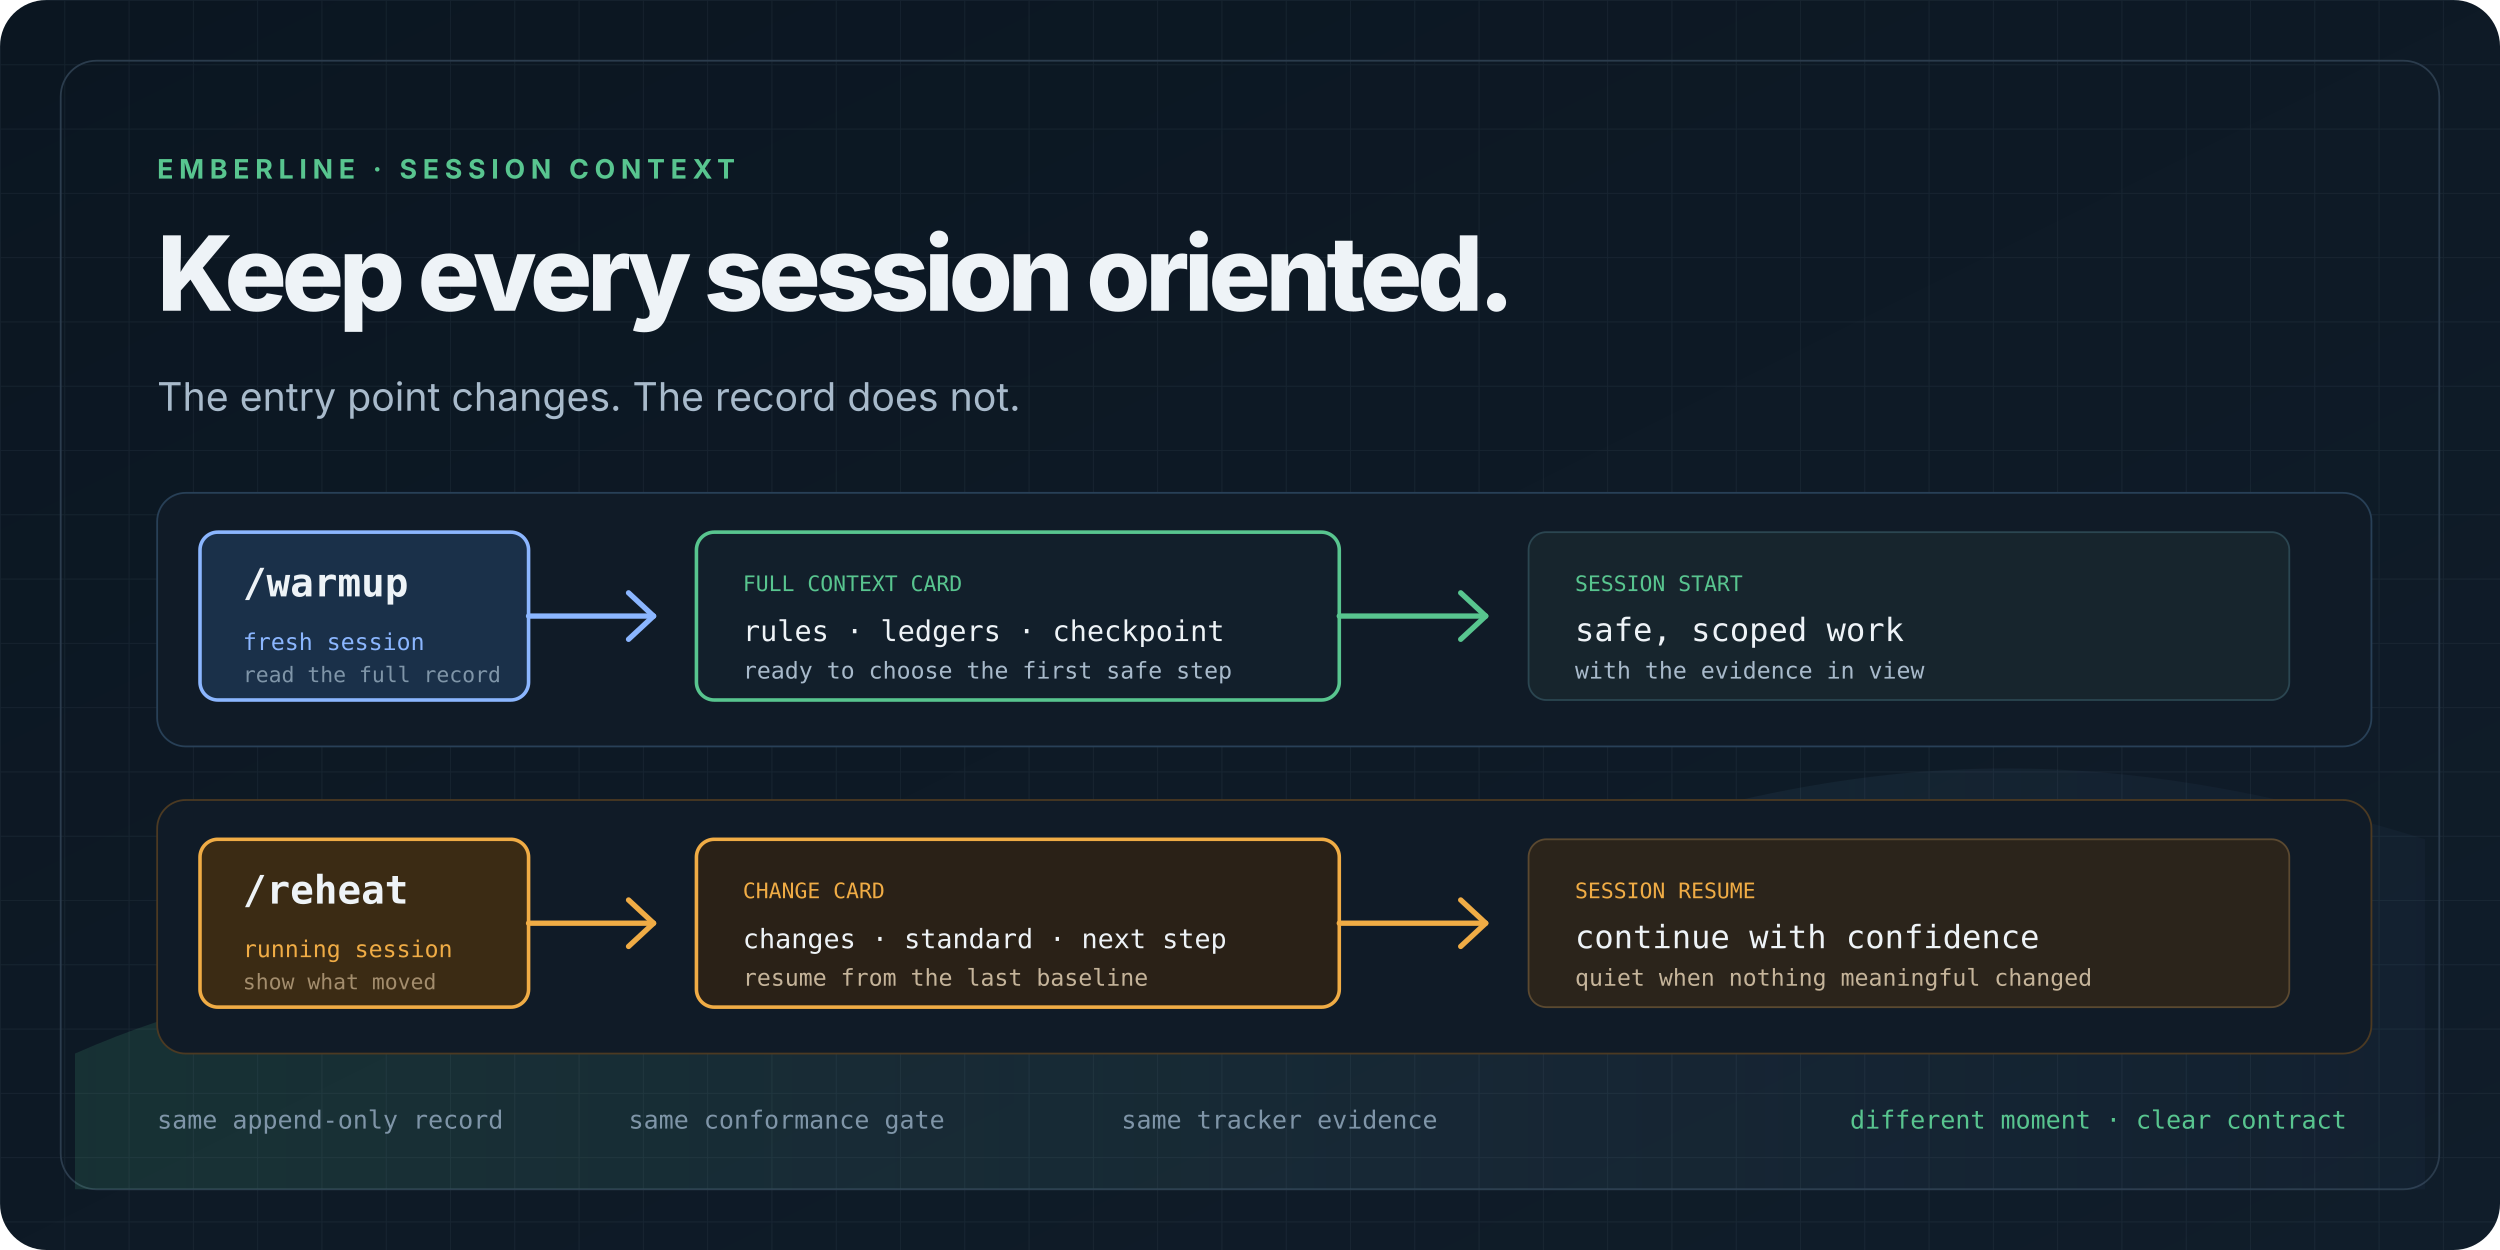
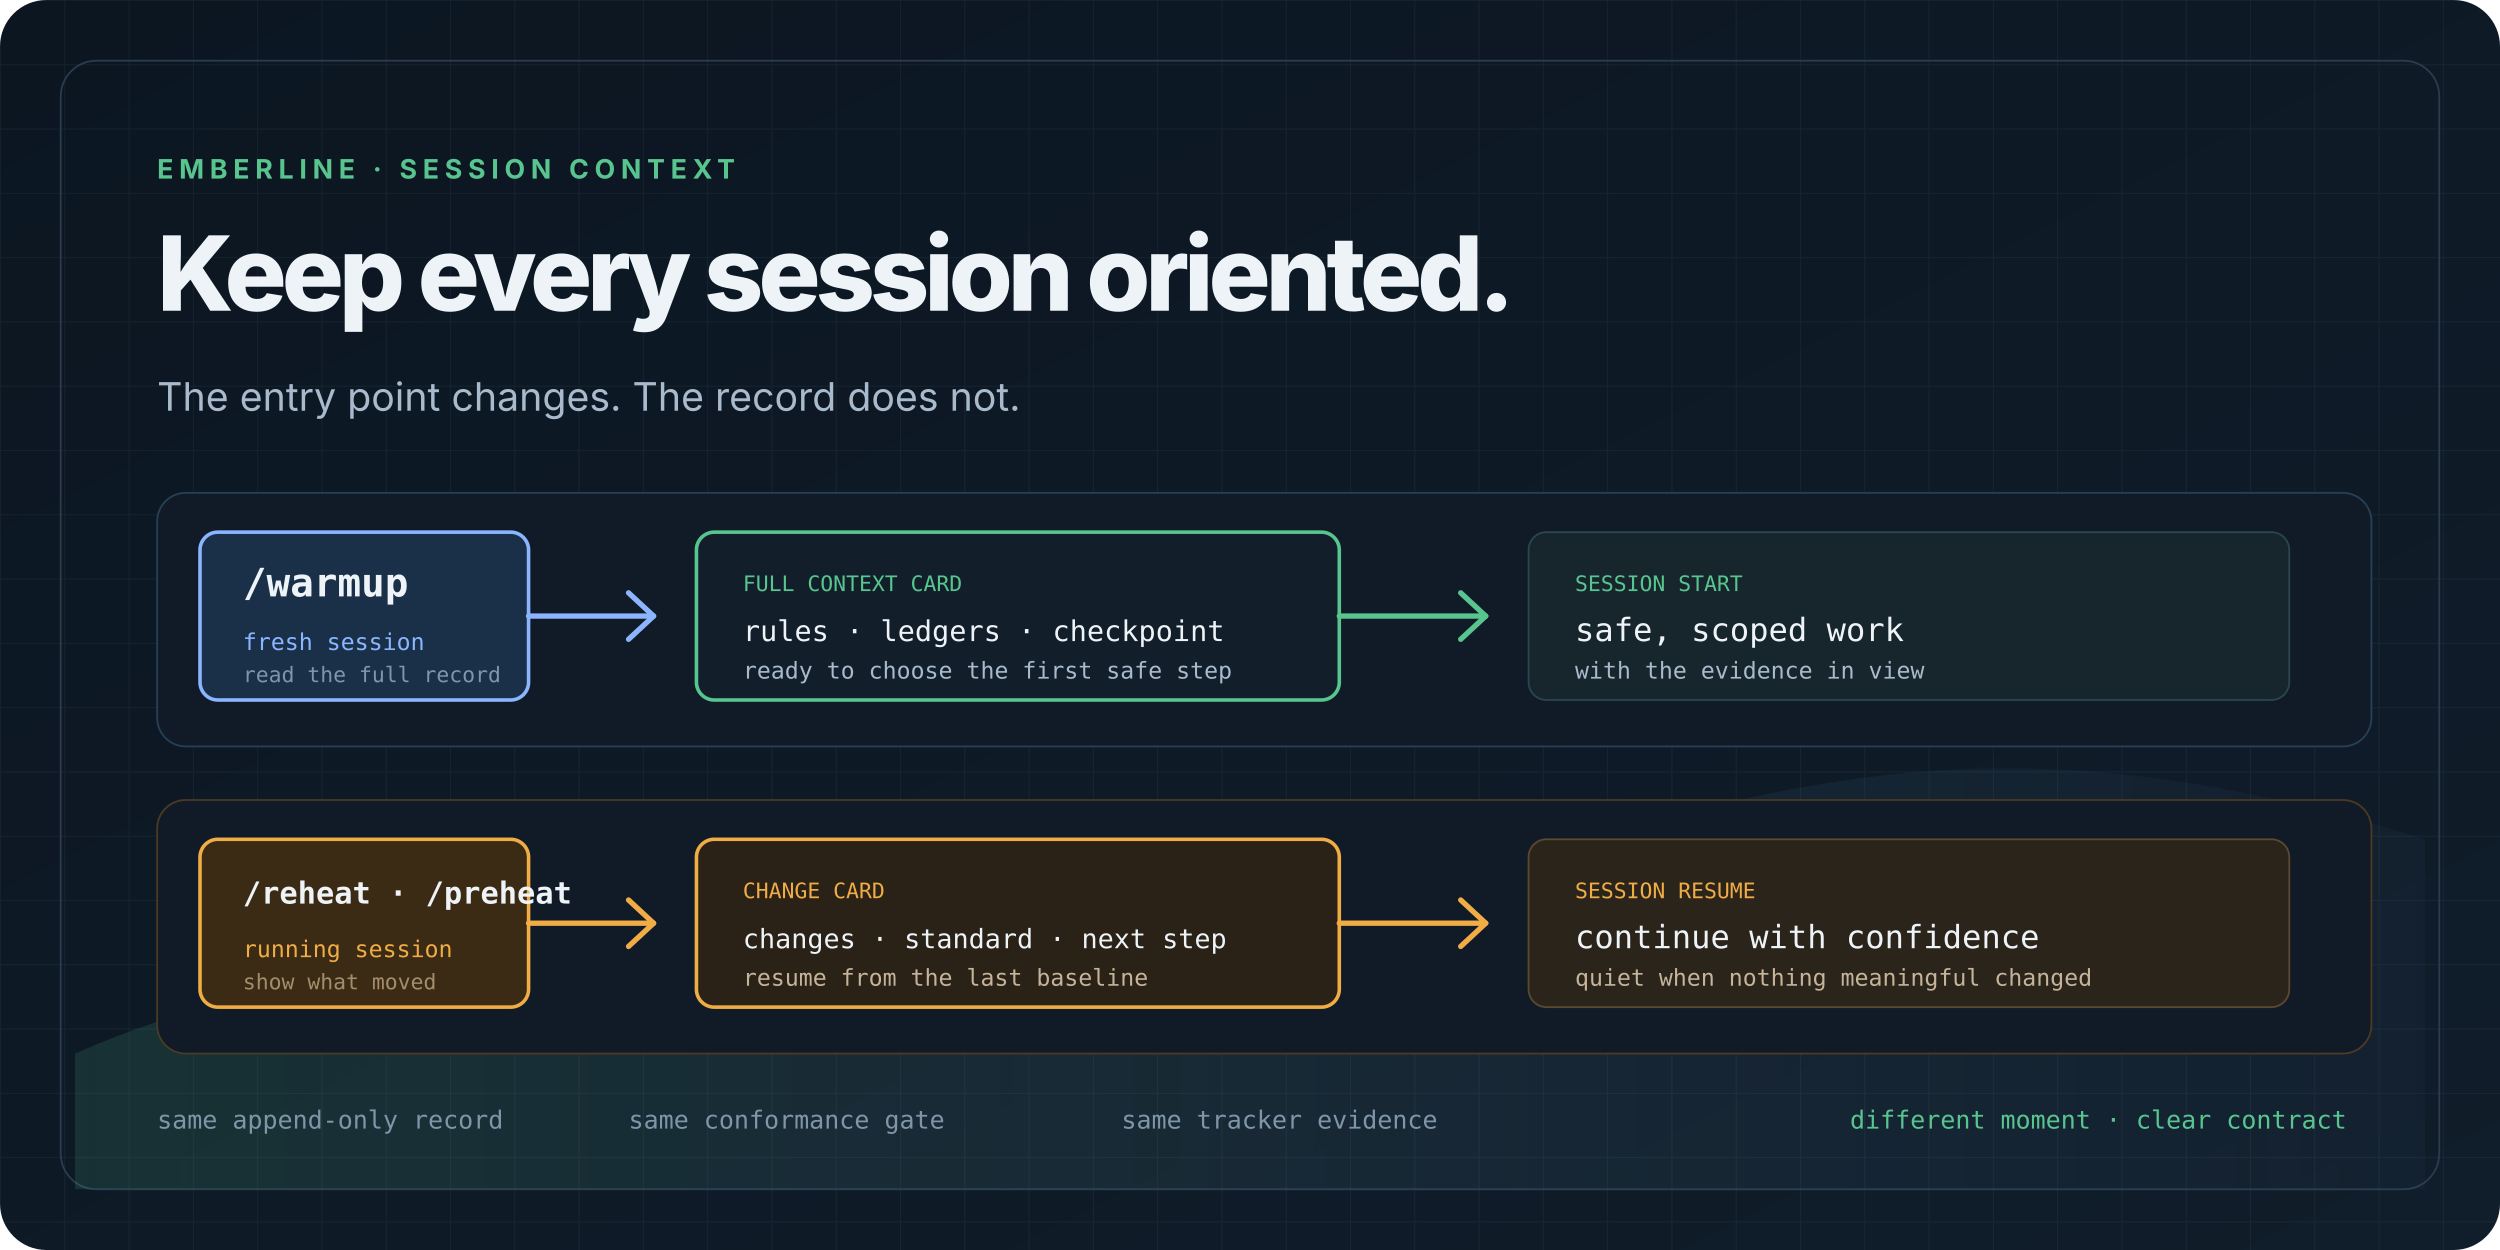
<svg xmlns="http://www.w3.org/2000/svg" viewBox="0 0 1400 700" role="img" aria-labelledby="title desc">
  <defs>
    <linearGradient id="bg" x1="0" x2="1" y1="0" y2="1">
      <stop offset="0" stop-color="#0b1621" />
      <stop offset="1" stop-color="#101d2a" />
    </linearGradient>
    <linearGradient id="wash" x1="0" x2="1">
      <stop offset="0" stop-color="#58c58f" stop-opacity=".14" />
      <stop offset="1" stop-color="#8bb6ff" stop-opacity=".03" />
    </linearGradient>
    <pattern id="grid" width="36" height="36" patternUnits="userSpaceOnUse">
      <path d="M36 0H0V36" fill="none" stroke="#91a9bf" stroke-opacity=".08" />
    </pattern>
    <filter id="shadow" x="-20%" y="-20%" width="140%" height="150%">
      <feDropShadow dx="0" dy="14" stdDeviation="18" flood-color="#000" flood-opacity=".34" />
    </filter>
  </defs>
  <rect width="1400" height="700" rx="26" fill="url(#bg)" />
  <rect width="1400" height="700" rx="26" fill="url(#grid)" />
  <rect x="34" y="34" width="1332" height="632" rx="20" fill="none" stroke="#2b3c4d" />
  <path d="M42 590C290 480 440 640 700 540S1100 390 1358 470V666H42Z" fill="url(#wash)" />
  <g font-family="Inter,Segoe UI,Arial,sans-serif" fill="#eef3f7">
    <text x="88" y="100" font-size="15" font-weight="700" letter-spacing="3.2" fill="#58c58f">EMBERLINE · SESSION CONTEXT</text>
    <text x="88" y="174" font-size="58" font-weight="800" letter-spacing="-2.8">Keep every session oriented.</text>
    <text x="88" y="230" font-size="22" fill="#a8bacb">The entry point changes. The record does not.</text>
  </g>
  <g font-family="ui-monospace,SFMono-Regular,Menlo,monospace">
    <rect x="88" y="276" width="1240" height="142" rx="16" fill="#101b27" stroke="#284057" />
    <rect x="88" y="448" width="1240" height="142" rx="16" fill="#101b27" stroke="#4c3a22" />
    <rect x="112" y="298" width="184" height="94" rx="10" fill="#1a3049" stroke="#8bb6ff" stroke-width="2" />
    <text x="136" y="334" font-size="22" font-weight="700" fill="#eef3f7">/warmup</text>
    <text x="136" y="364" font-size="13" fill="#8bb6ff">fresh session</text>
    <text x="136" y="382" font-size="12" fill="#7f95a8">read the full record</text>
    <path d="M296 345H366" stroke="#8bb6ff" stroke-width="3" stroke-linecap="round" />
    <path d="M352 332L366 345L352 358" fill="none" stroke="#8bb6ff" stroke-width="3" stroke-linecap="round" stroke-linejoin="round" />
    <rect x="390" y="298" width="360" height="94" rx="10" fill="#121f2b" stroke="#58c58f" stroke-width="2" />
    <text x="416" y="331" font-size="12" fill="#58c58f">FULL CONTEXT CARD</text>
    <text x="416" y="359" font-size="16" fill="#eef3f7">rules · ledgers · checkpoint</text>
    <text x="416" y="380" font-size="13" fill="#a8bacb">ready to choose the first safe step</text>
    <path d="M750 345H832" stroke="#58c58f" stroke-width="3" stroke-linecap="round" />
    <path d="M818 332L832 345L818 358" fill="none" stroke="#58c58f" stroke-width="3" stroke-linecap="round" stroke-linejoin="round" />
    <rect x="856" y="298" width="426" height="94" rx="10" fill="#17252d" stroke="#2b4651" />
    <text x="882" y="331" font-size="12" fill="#58c58f">SESSION START</text>
    <text x="882" y="359" font-size="18" fill="#eef3f7">safe, scoped work</text>
    <text x="882" y="380" font-size="13" fill="#a8bacb">with the evidence in view</text>
    <rect x="112" y="470" width="184" height="94" rx="10" fill="#3b2b14" stroke="#f0ac45" stroke-width="2" />
-     <text x="136" y="506" font-size="22" font-weight="700" fill="#eef3f7">/reheat</text>
+     <text x="136" y="506" font-size="17" font-weight="700" fill="#eef3f7">/reheat · /preheat</text>
    <text x="136" y="536" font-size="13" fill="#f0ac45">running session</text>
    <text x="136" y="554" font-size="12" fill="#a38d6d">show what moved</text>
    <path d="M296 517H366" stroke="#f0ac45" stroke-width="3" stroke-linecap="round" />
    <path d="M352 504L366 517L352 530" fill="none" stroke="#f0ac45" stroke-width="3" stroke-linecap="round" stroke-linejoin="round" />
    <rect x="390" y="470" width="360" height="94" rx="10" fill="#2a2117" stroke="#f0ac45" stroke-width="2" />
    <text x="416" y="503" font-size="12" fill="#f0ac45">CHANGE CARD</text>
    <text x="416" y="531" font-size="15" fill="#eef3f7">changes · standard · next step</text>
    <text x="416" y="552" font-size="13" fill="#c5b49a">resume from the last baseline</text>
    <path d="M750 517H832" stroke="#f0ac45" stroke-width="3" stroke-linecap="round" />
    <path d="M818 504L832 517L818 530" fill="none" stroke="#f0ac45" stroke-width="3" stroke-linecap="round" stroke-linejoin="round" />
    <rect x="856" y="470" width="426" height="94" rx="10" fill="#2b241b" stroke="#5b4930" />
    <text x="882" y="503" font-size="12" fill="#f0ac45">SESSION RESUME</text>
    <text x="882" y="531" font-size="18" fill="#eef3f7">continue with confidence</text>
    <text x="882" y="552" font-size="13" fill="#c5b49a">quiet when nothing meaningful changed</text>
  </g>
  <g font-family="ui-monospace,SFMono-Regular,Menlo,monospace">
    <text x="88" y="632" font-size="14" fill="#7f95a8">same append-only record</text>
    <text x="352" y="632" font-size="14" fill="#7f95a8">same conformance gate</text>
    <text x="628" y="632" font-size="14" fill="#7f95a8">same tracker evidence</text>
    <text x="1036" y="632" font-size="14" fill="#58c58f">different moment · clear contract</text>
  </g>
</svg>
